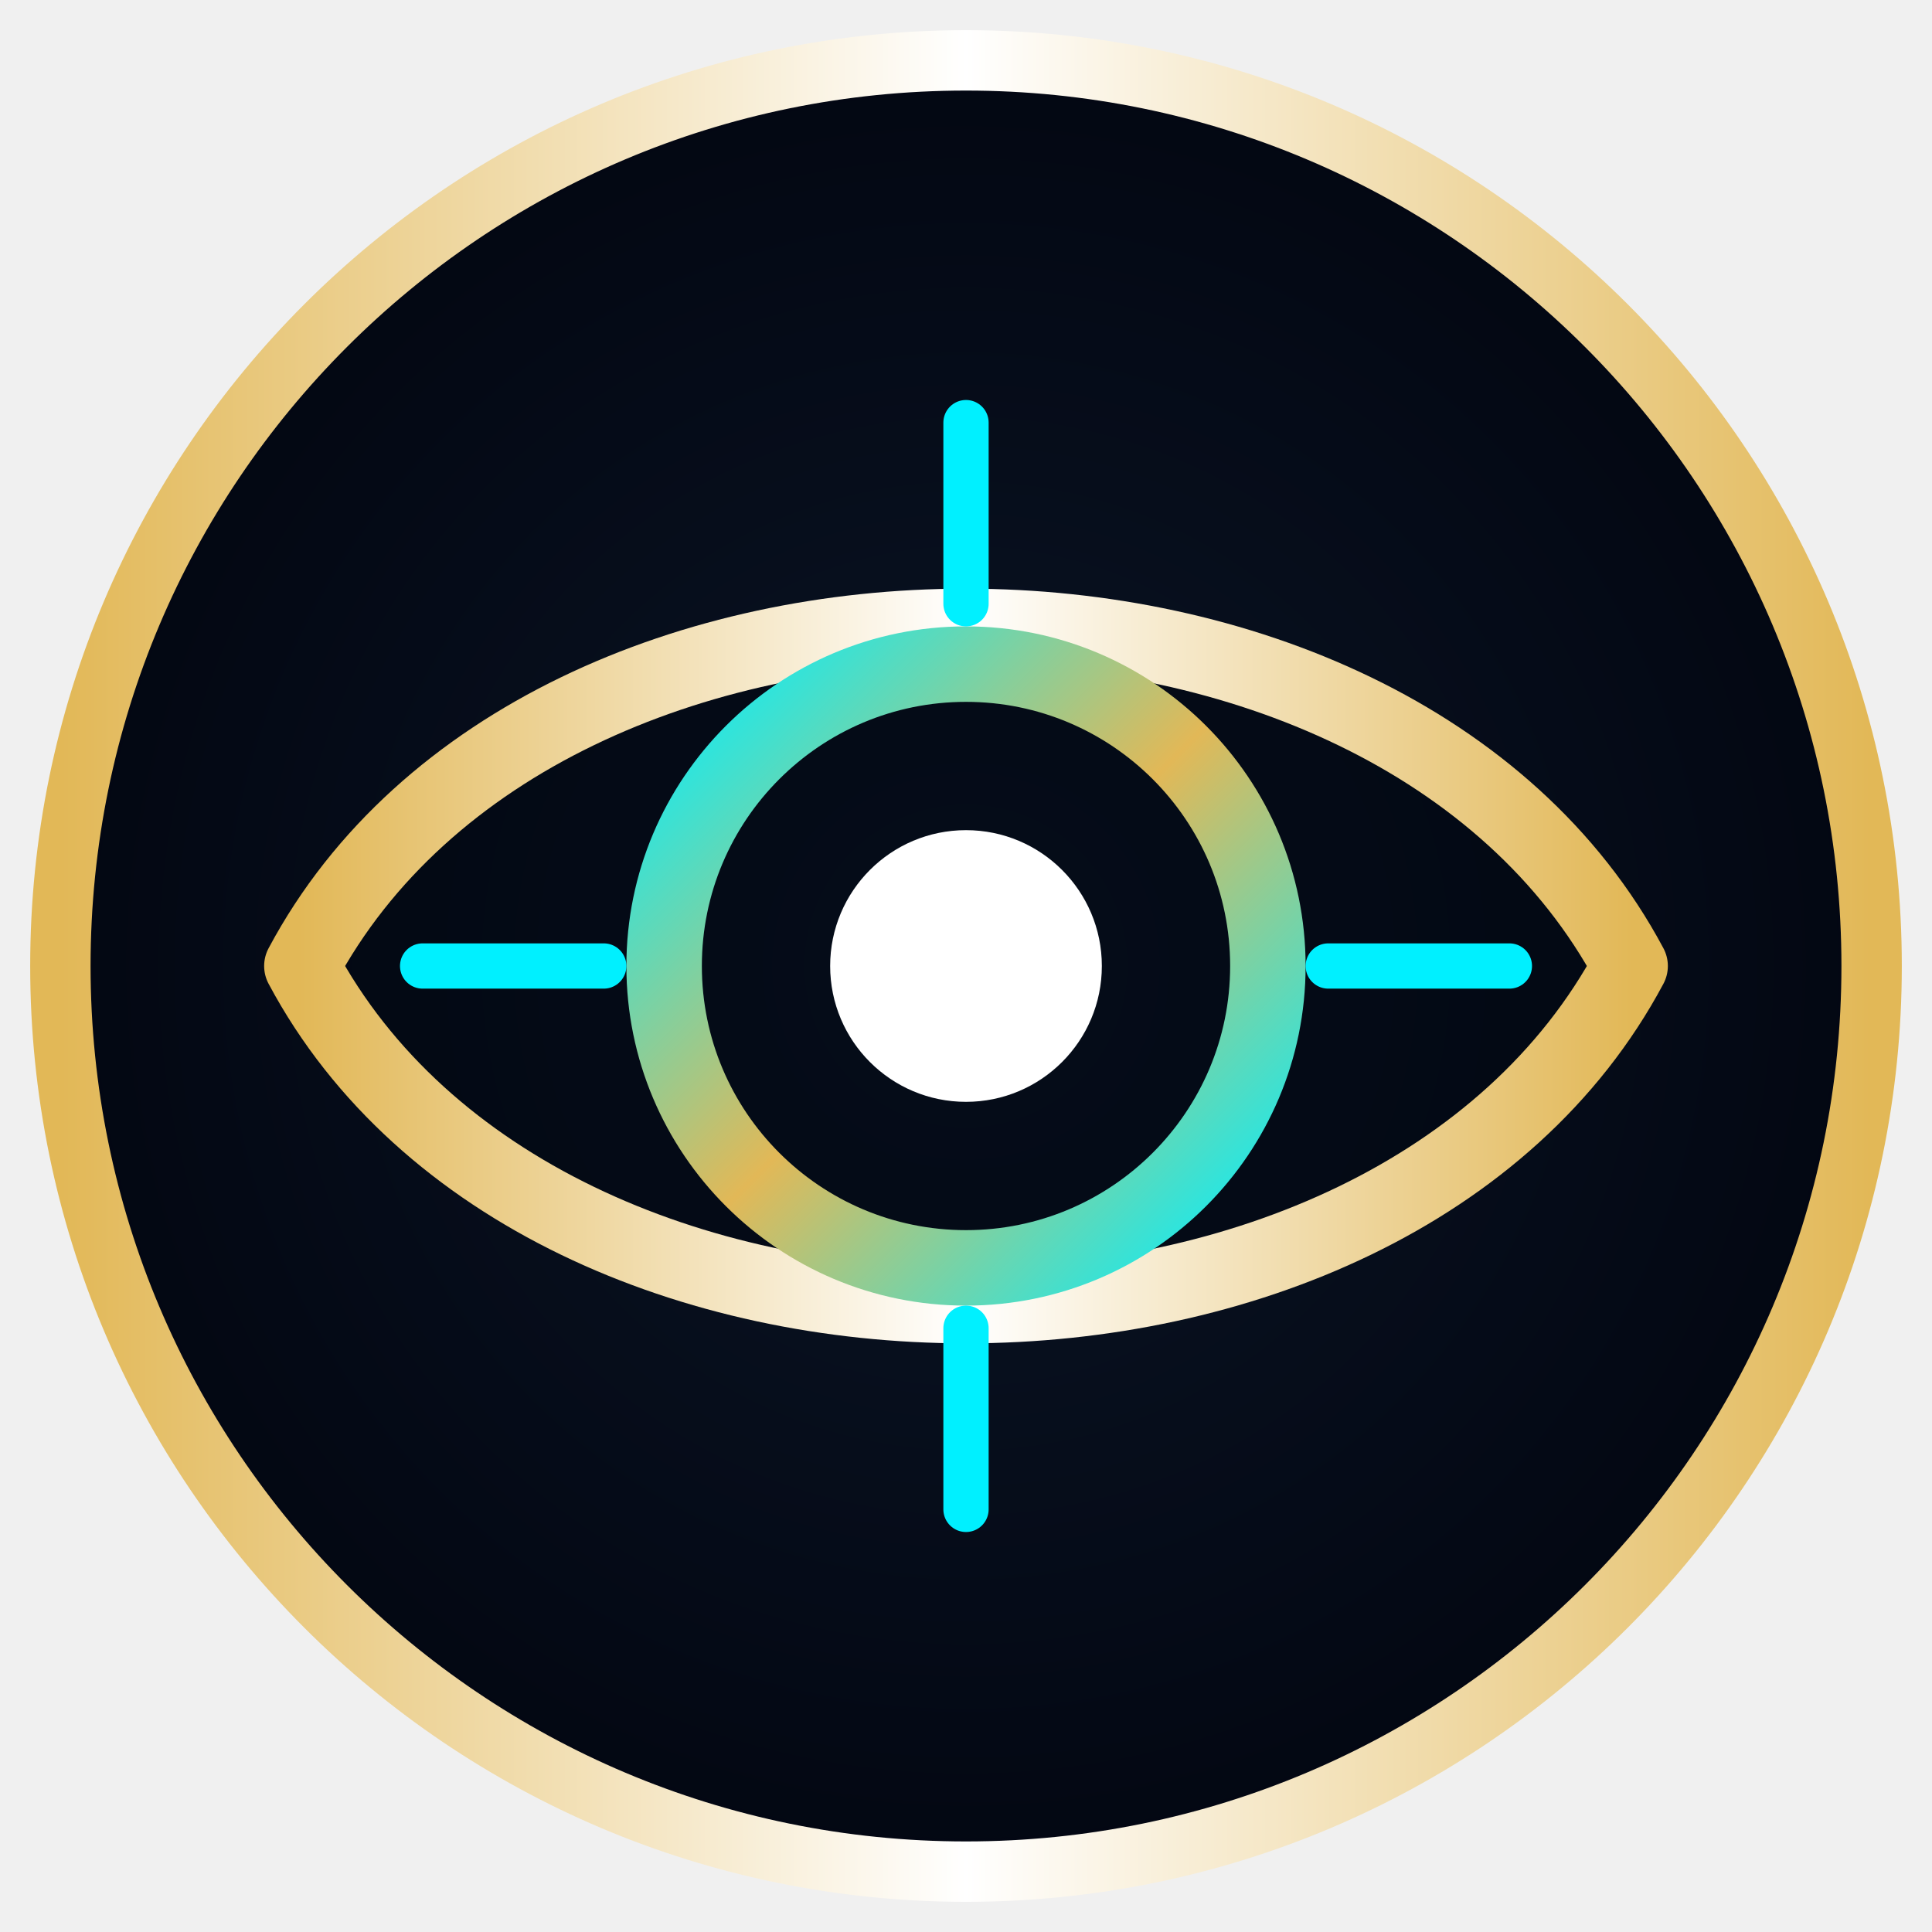
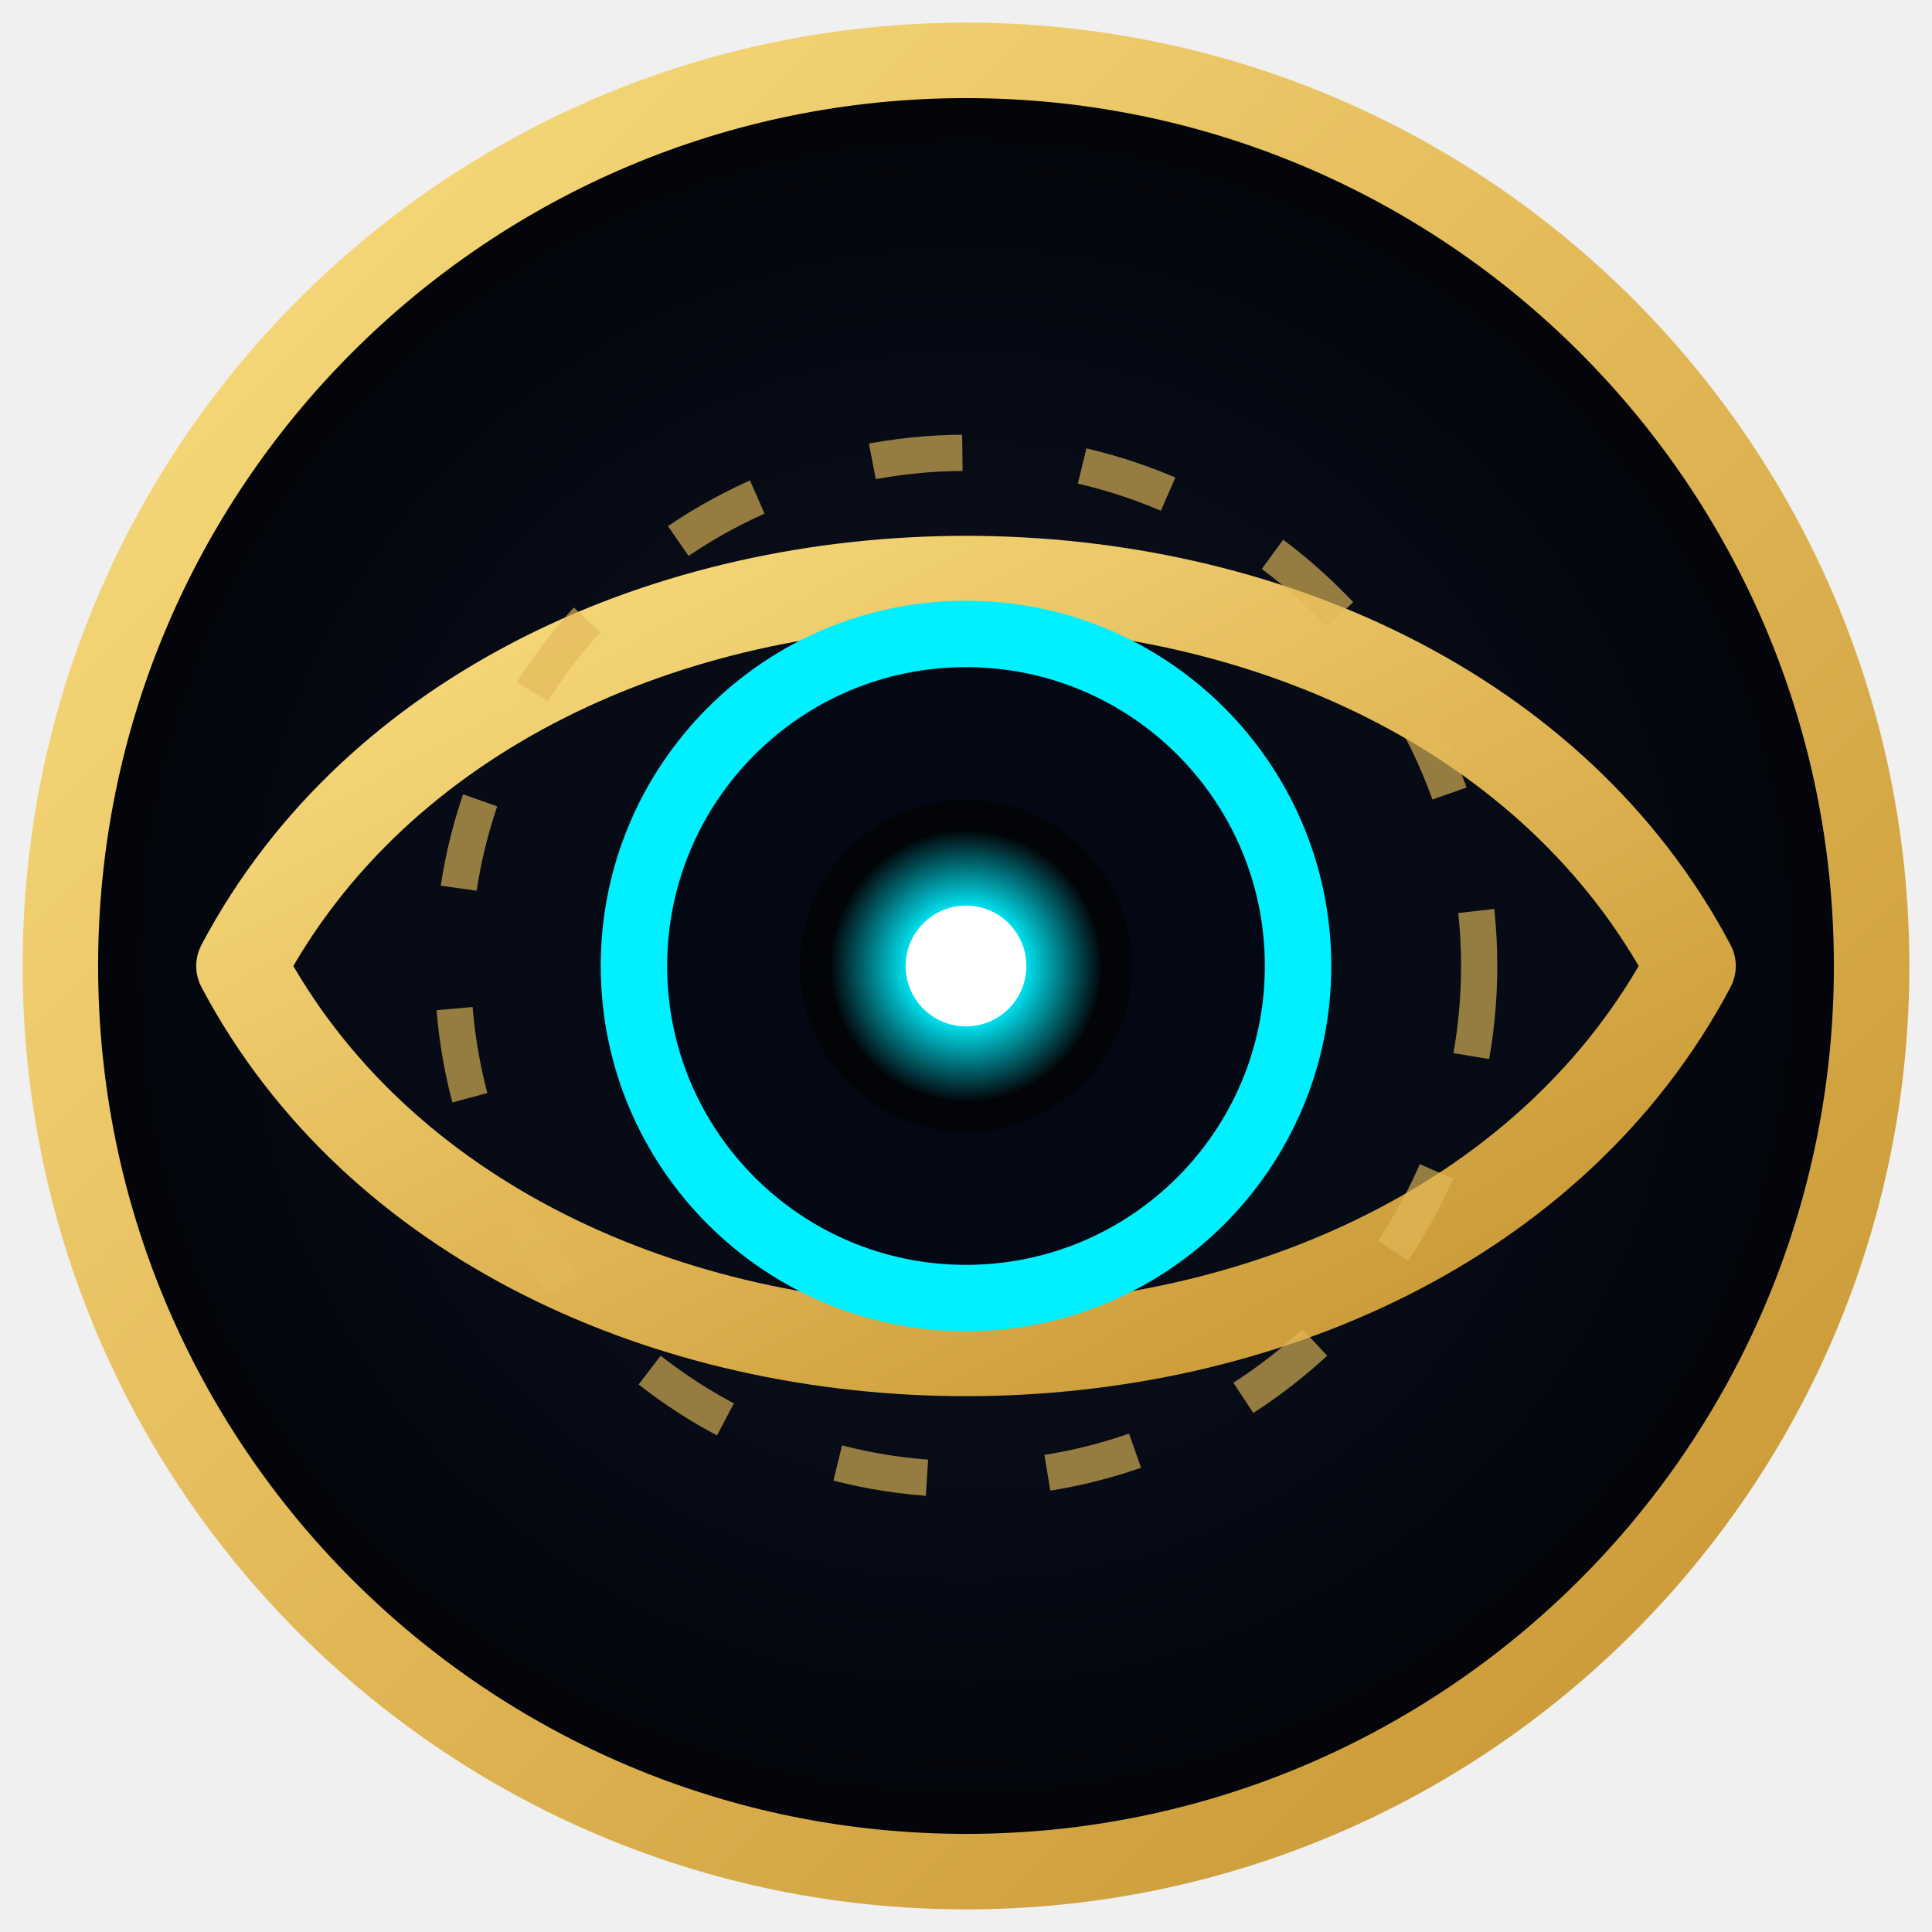
<svg xmlns="http://www.w3.org/2000/svg" viewBox="0 0 64 64" width="64" height="64">
  <defs>
    <radialGradient id="bgGlow" cx="50%" cy="50%" r="50%">
-       <stop offset="0%" stop-color="#0a1526" />
-       <stop offset="100%" stop-color="#030712" />
+       <stop offset="0%" stop-color="#0e1726" />
+       <stop offset="70%" stop-color="#060913" />
+       <stop offset="100%" stop-color="#020408" />
    </radialGradient>
-     <linearGradient id="irisGrad" x1="0%" y1="0%" x2="100%" y2="100%">
+     <linearGradient id="goldLaser" x1="0%" y1="0%" x2="100%" y2="100%">
+       <stop offset="0%" stop-color="#fae082" />
+       <stop offset="50%" stop-color="#e2b857" />
+       <stop offset="100%" stop-color="#c4932f" />
+     </linearGradient>
+     <linearGradient id="cyanBeam" x1="0%" y1="50%" x2="100%" y2="50%">
      <stop offset="0%" stop-color="#00f0ff" />
-       <stop offset="50%" stop-color="#e2b857" />
+       <stop offset="50%" stop-color="#ffffff" />
      <stop offset="100%" stop-color="#00f0ff" />
    </linearGradient>
-     <linearGradient id="goldGrad" x1="0%" y1="0%" x2="100%" y2="0%">
-       <stop offset="0%" stop-color="#e2b857" />
-       <stop offset="50%" stop-color="#ffffff" />
-       <stop offset="100%" stop-color="#e2b857" />
-     </linearGradient>
+     <radialGradient id="laserPulse" cx="50%" cy="50%" r="50%">
+       <stop offset="0%" stop-color="#ffffff" />
+       <stop offset="40%" stop-color="#00f0ff" />
+       <stop offset="100%" stop-color="rgba(0, 240, 255, 0)" />
+     </radialGradient>
+     <filter id="glow" x="-20%" y="-20%" width="140%" height="140%">
+       <feGaussianBlur stdDeviation="1.5" result="blur" />
+       <feComposite in="SourceGraphic" in2="blur" operator="over" />
+     </filter>
  </defs>
-   <circle cx="32" cy="32" r="30" fill="url(#bgGlow)" stroke="url(#goldGrad)" stroke-width="2" />
-   <path d="M 10 32 C 18 17, 46 17, 54 32 C 46 47, 18 47, 10 32 Z" fill="rgba(3, 7, 18, 0.6)" stroke="url(#goldGrad)" stroke-width="2.5" stroke-linejoin="round" />
-   <circle cx="32" cy="32" r="10" fill="none" stroke="url(#irisGrad)" stroke-width="2.5" />
-   <circle cx="32" cy="32" r="4.5" fill="#ffffff" />
-   <line x1="32" y1="14" x2="32" y2="20" stroke="#00f0ff" stroke-width="1.5" stroke-linecap="round" />
-   <line x1="32" y1="44" x2="32" y2="50" stroke="#00f0ff" stroke-width="1.5" stroke-linecap="round" />
-   <line x1="14" y1="32" x2="20" y2="32" stroke="#00f0ff" stroke-width="1.5" stroke-linecap="round" />
-   <line x1="44" y1="32" x2="50" y2="32" stroke="#00f0ff" stroke-width="1.5" stroke-linecap="round" />
+   <circle cx="32" cy="32" r="30" fill="url(#bgGlow)" stroke="url(#goldLaser)" stroke-width="2.5" />
+   <path d="M 8 32 C 17 15, 47 15, 56 32 C 47 49, 17 49, 8 32 Z" fill="rgba(6, 11, 22, 0.85)" stroke="url(#goldLaser)" stroke-width="3" stroke-linejoin="round" />
+   <circle cx="32" cy="32" r="11" fill="#040814" stroke="#00f0ff" stroke-width="2.2" />
+   <circle cx="32" cy="32" r="5.5" fill="#020408" />
+   <path d="M 32 4 L 32 60" stroke="#00f0ff" stroke-width="2" stroke-linecap="round" opacity="0.9" filter="url(#glow)" />
+   <path d="M 4 32 L 60 32" stroke="#00f0ff" stroke-width="2" stroke-linecap="round" opacity="0.9" filter="url(#glow)" />
+   <circle cx="32" cy="32" r="4.5" fill="url(#laserPulse)" />
+   <circle cx="32" cy="32" r="2" fill="#ffffff" />
+   <circle cx="32" cy="32" r="17" fill="none" stroke="#e2b857" stroke-width="1.2" stroke-dasharray="3 4" opacity="0.65" />
</svg>
